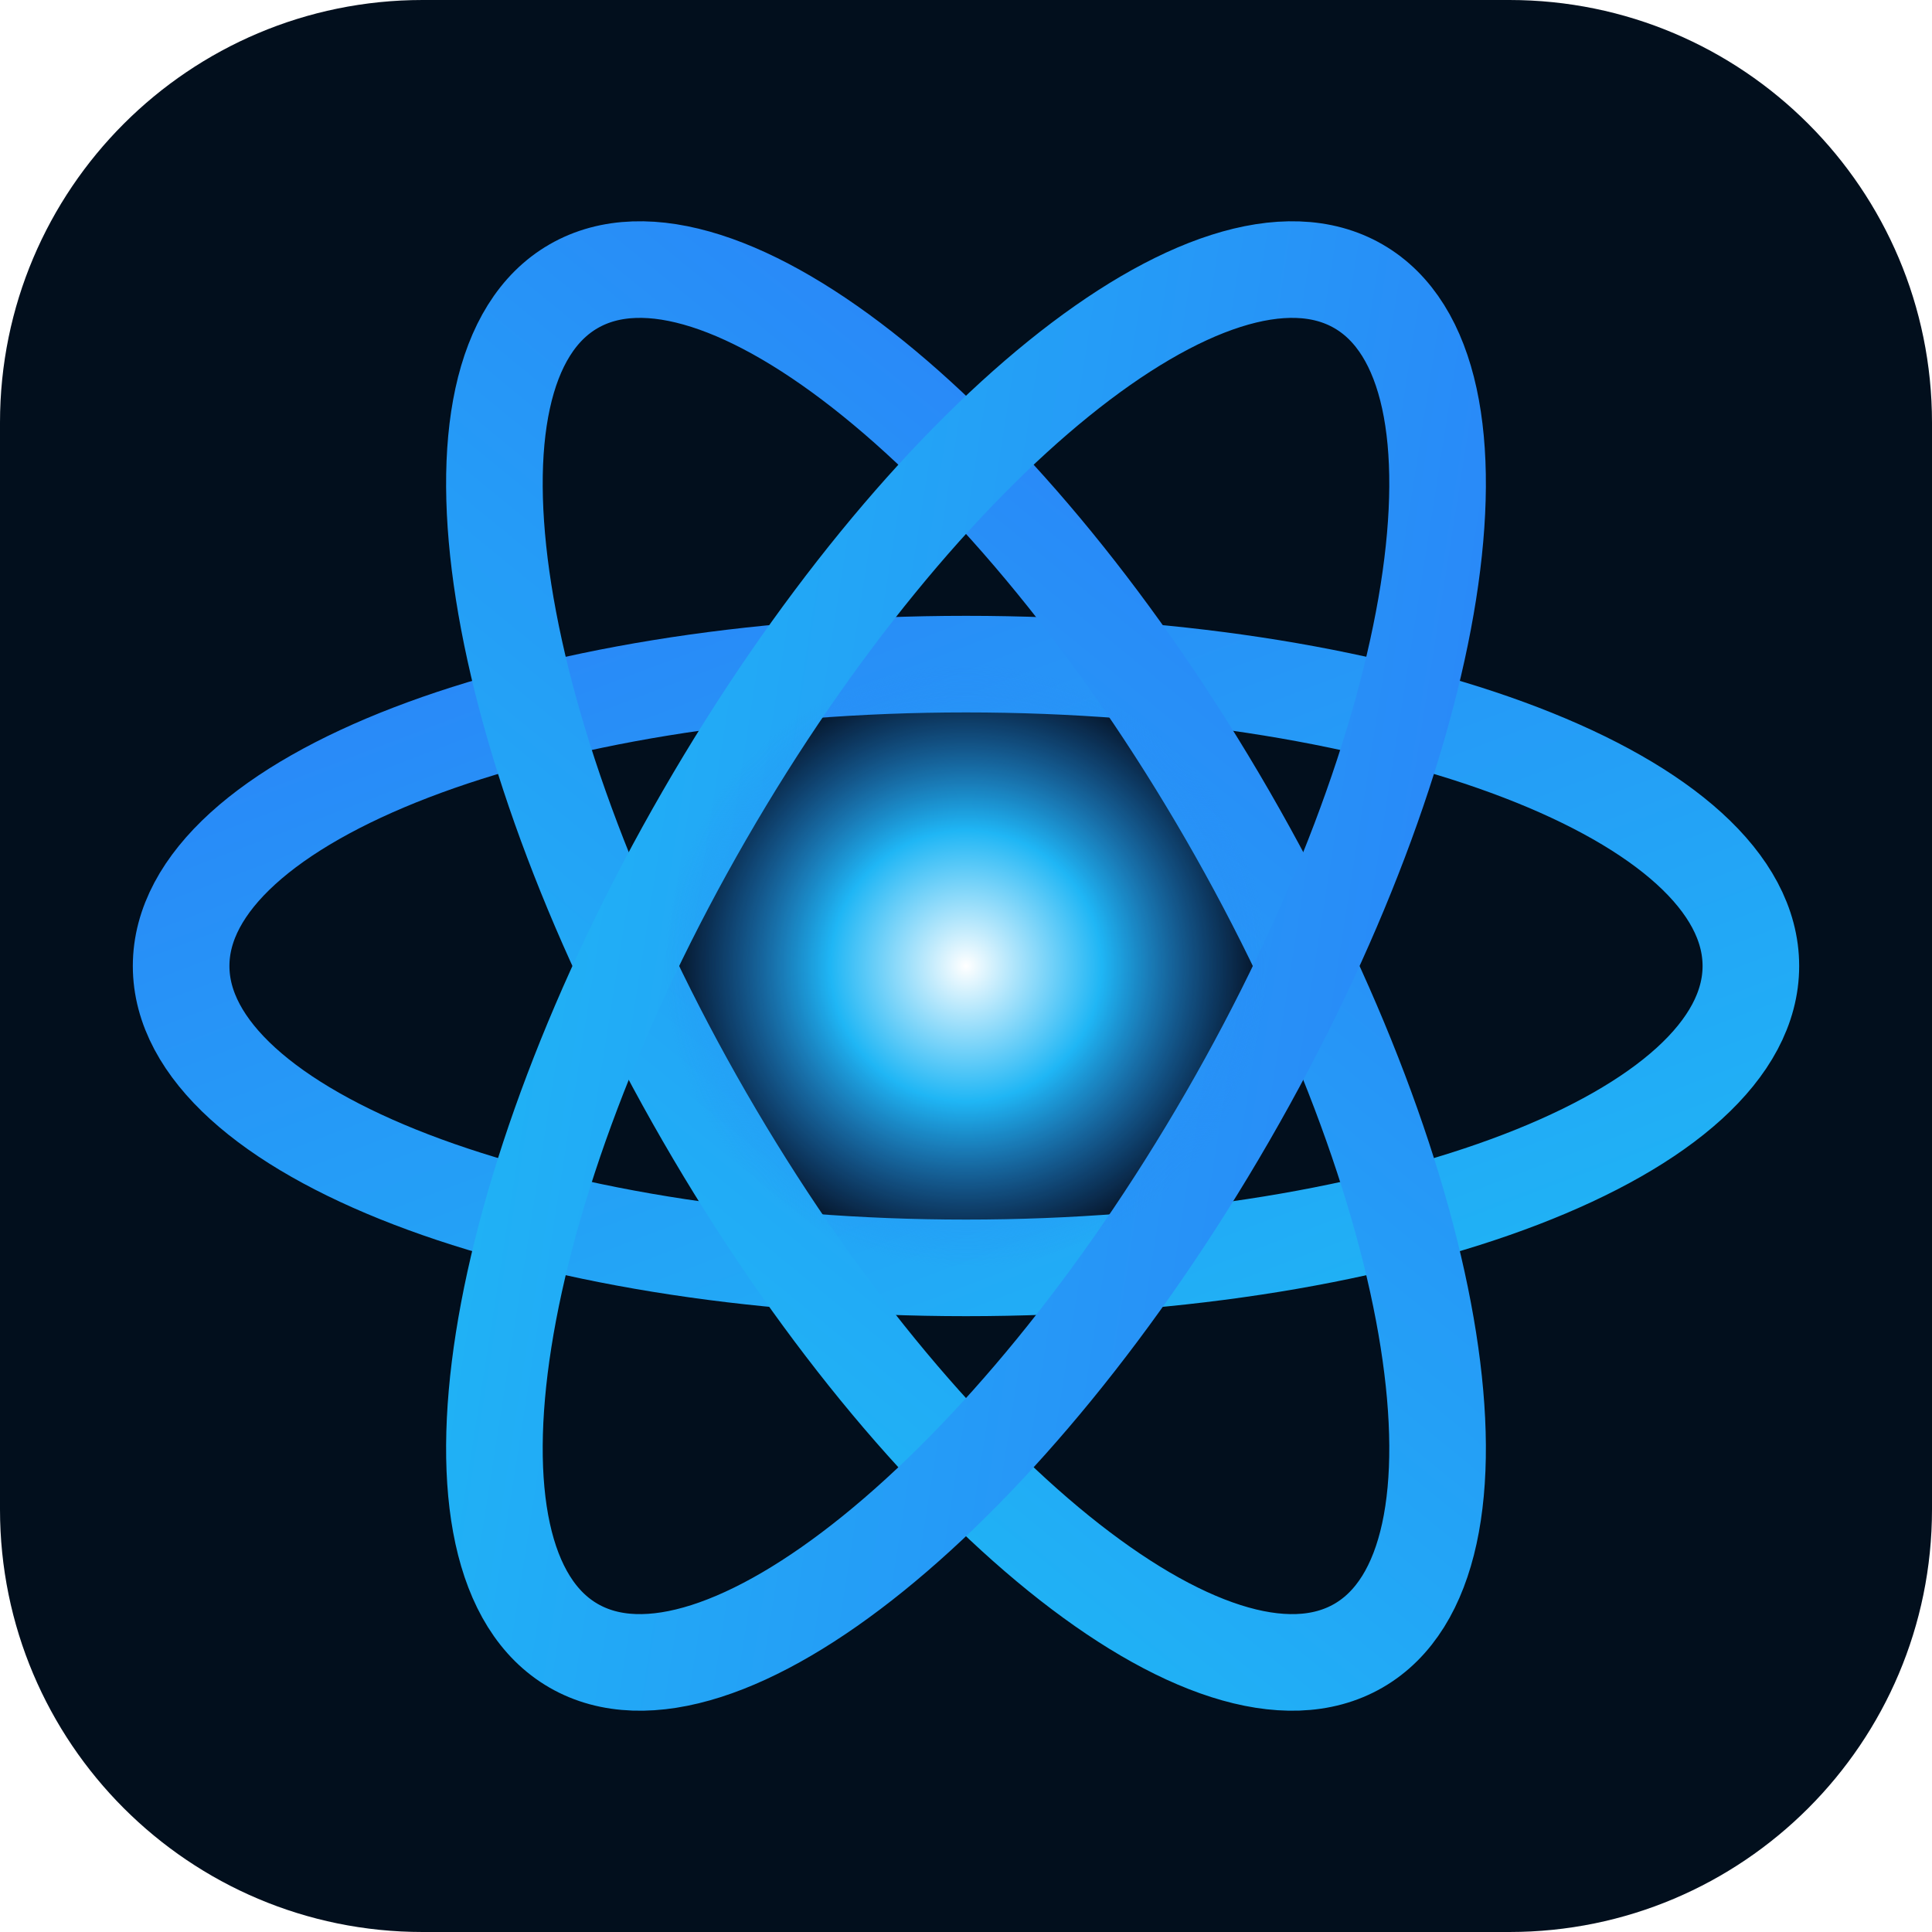
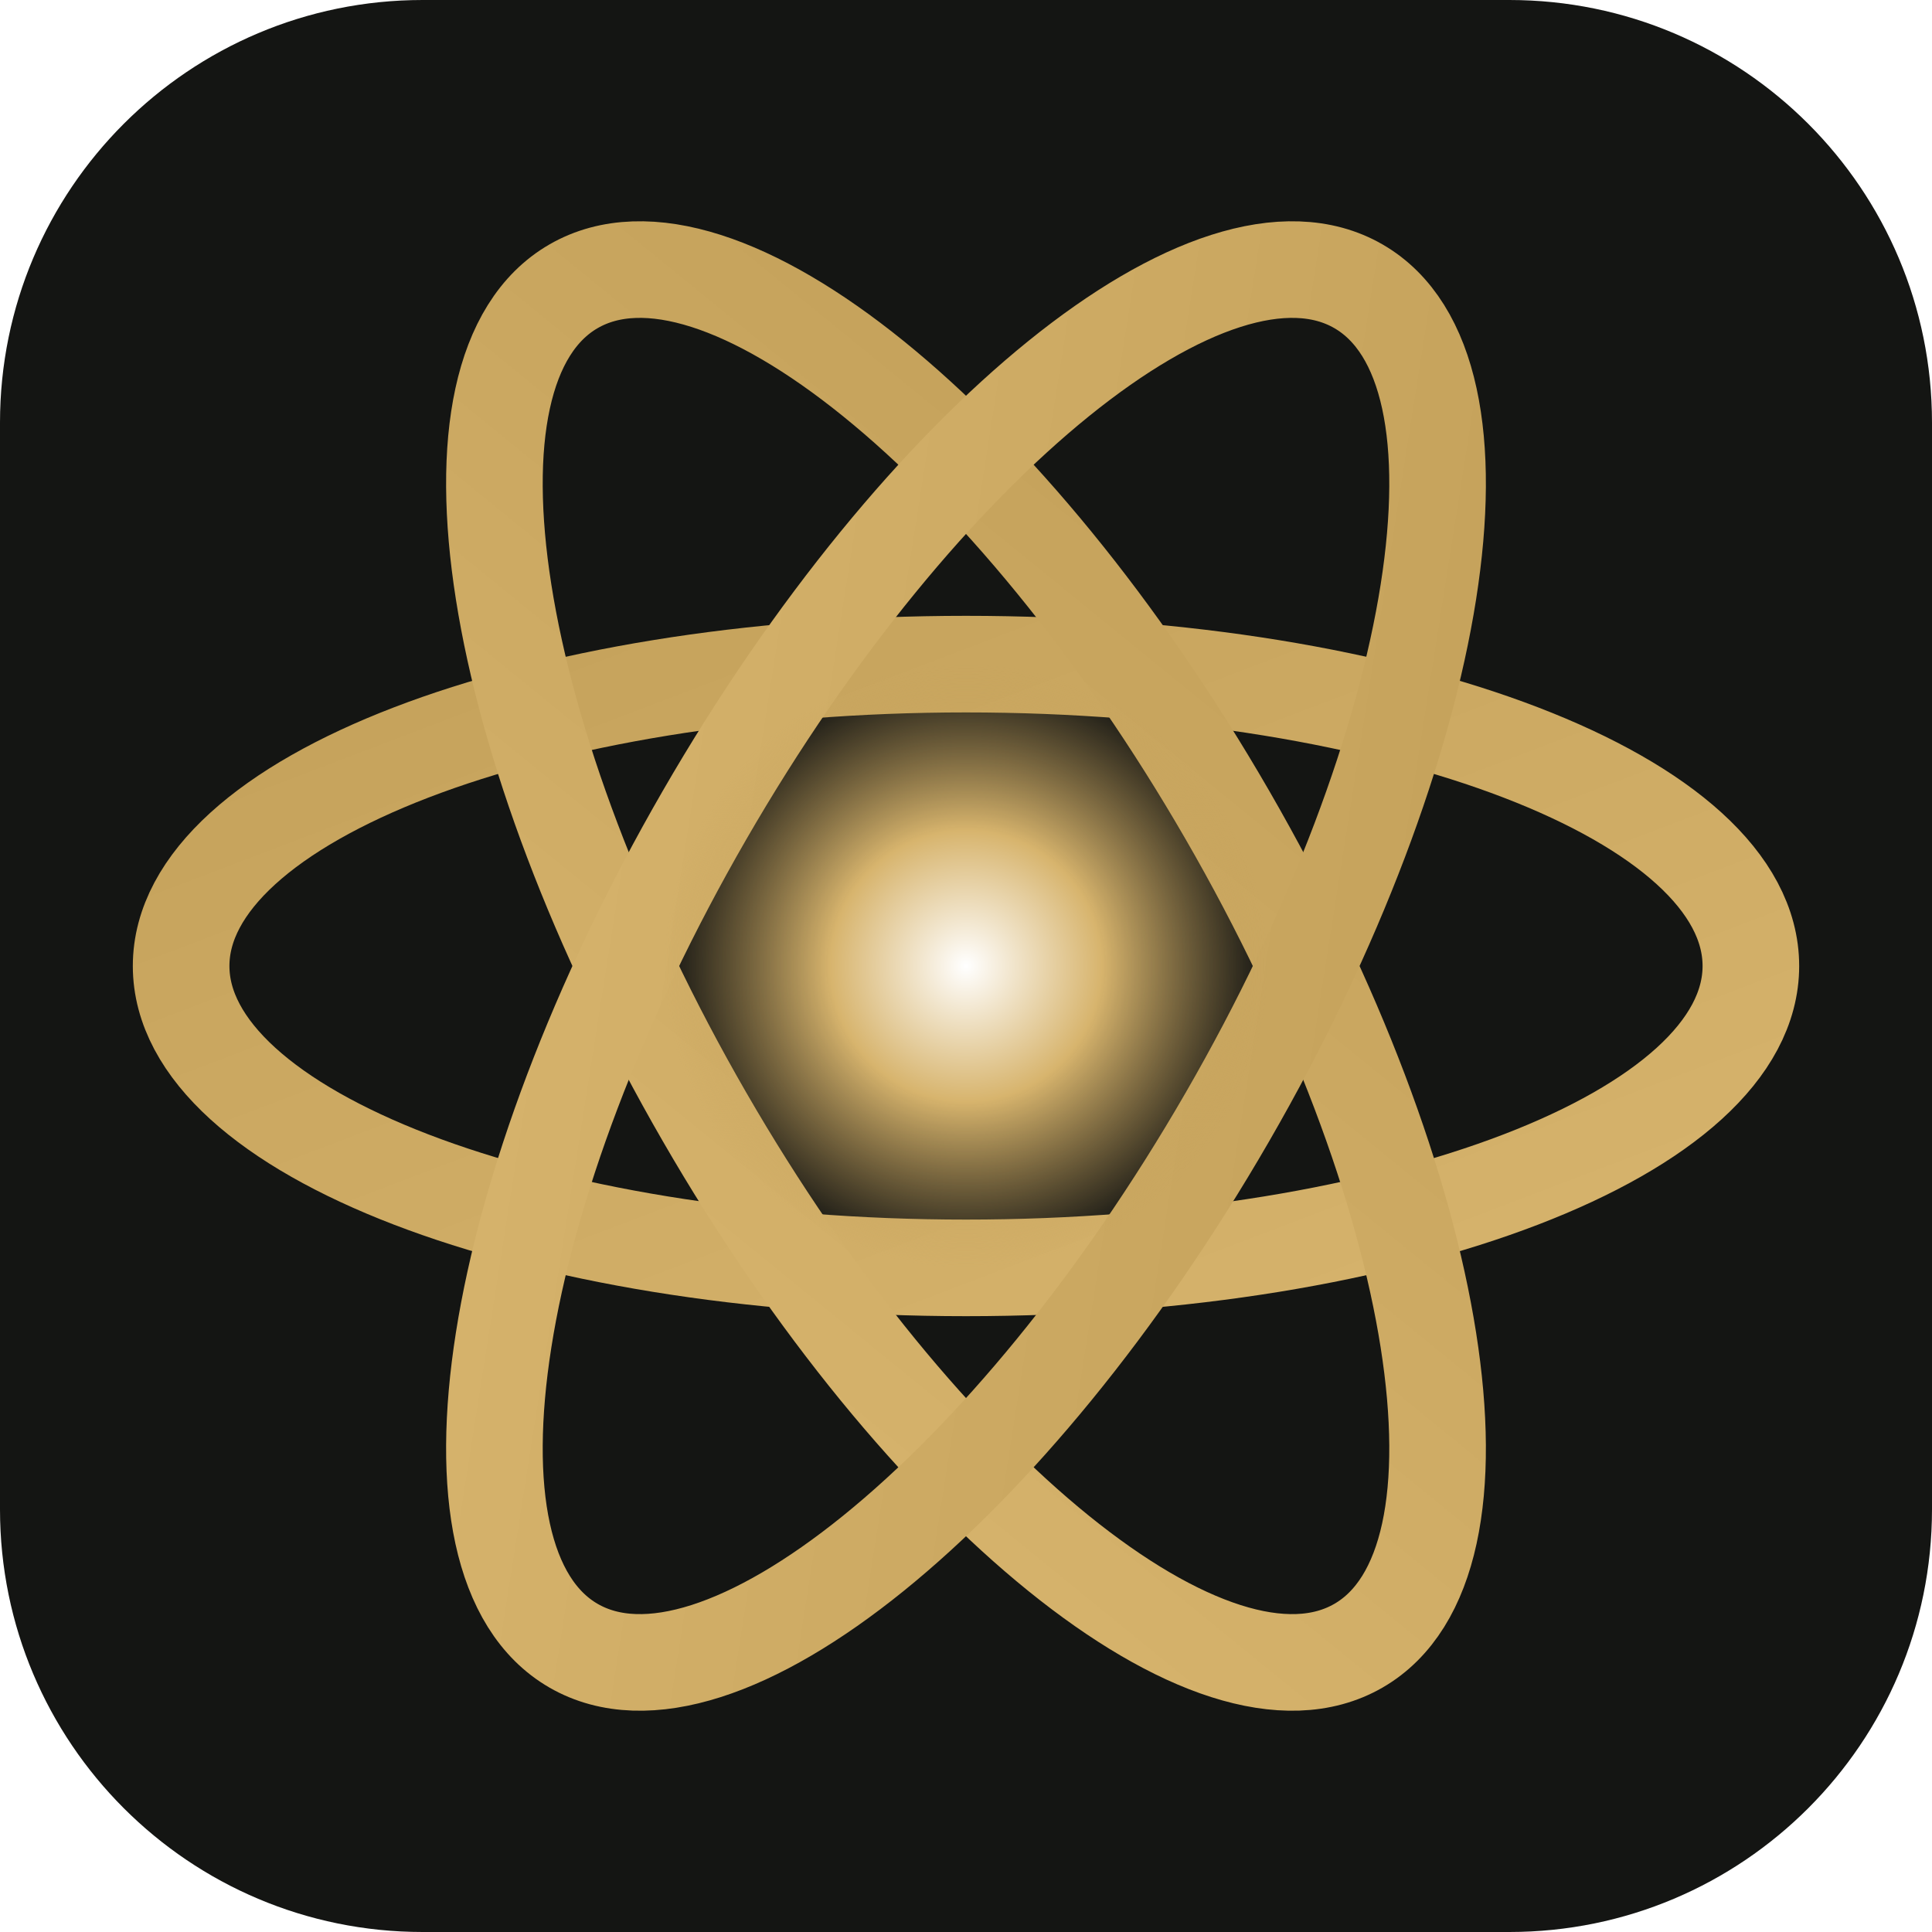
<svg xmlns="http://www.w3.org/2000/svg" viewBox="0 0 32 32">
  <defs>
    <linearGradient id="o" x1="0" y1="0" x2="1" y2="1">
-       <stop offset="0" stop-color="#2A85F8" />
-       <stop offset="1" stop-color="#1FB6F5" />
+       <stop offset="0" stop-color="#C4A15A" />
+       <stop offset="1" stop-color="#D7B46D" />
    </linearGradient>
    <radialGradient id="c">
      <stop offset="0" stop-color="#FFFFFF" />
-       <stop offset="0.45" stop-color="#1FB6F5" />
-       <stop offset="1" stop-color="#2A85F8" stop-opacity="0" />
+       <stop offset="0.45" stop-color="#D7B46D" />
+       <stop offset="1" stop-color="#C4A15A" stop-opacity="0" />
    </radialGradient>
  </defs>
-   <rect width="32" height="32" rx="7" fill="#020F1D" />
+   <rect width="32" height="32" rx="7" fill="#141513" />
  <g fill="none" stroke="url(#o)" stroke-width="1.6">
    <ellipse cx="16" cy="16" rx="13" ry="5" />
    <ellipse cx="16" cy="16" rx="13" ry="5" transform="rotate(60 16 16)" />
    <ellipse cx="16" cy="16" rx="13" ry="5" transform="rotate(120 16 16)" />
  </g>
  <circle cx="16" cy="16" r="5" fill="url(#c)" />
</svg>
